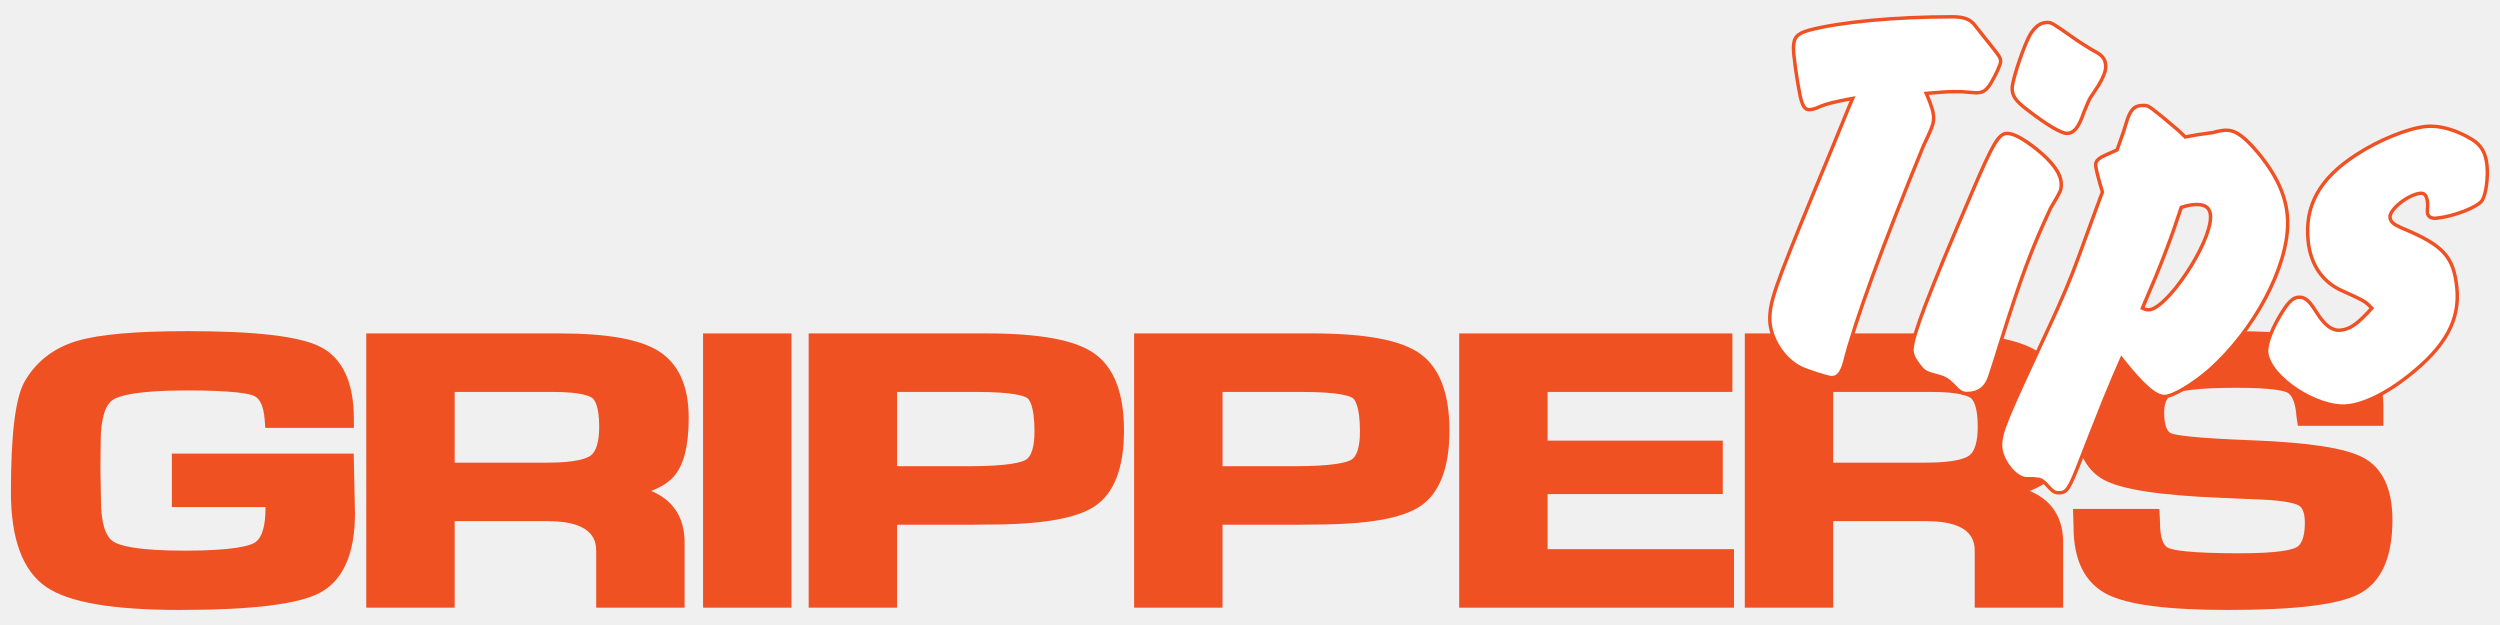
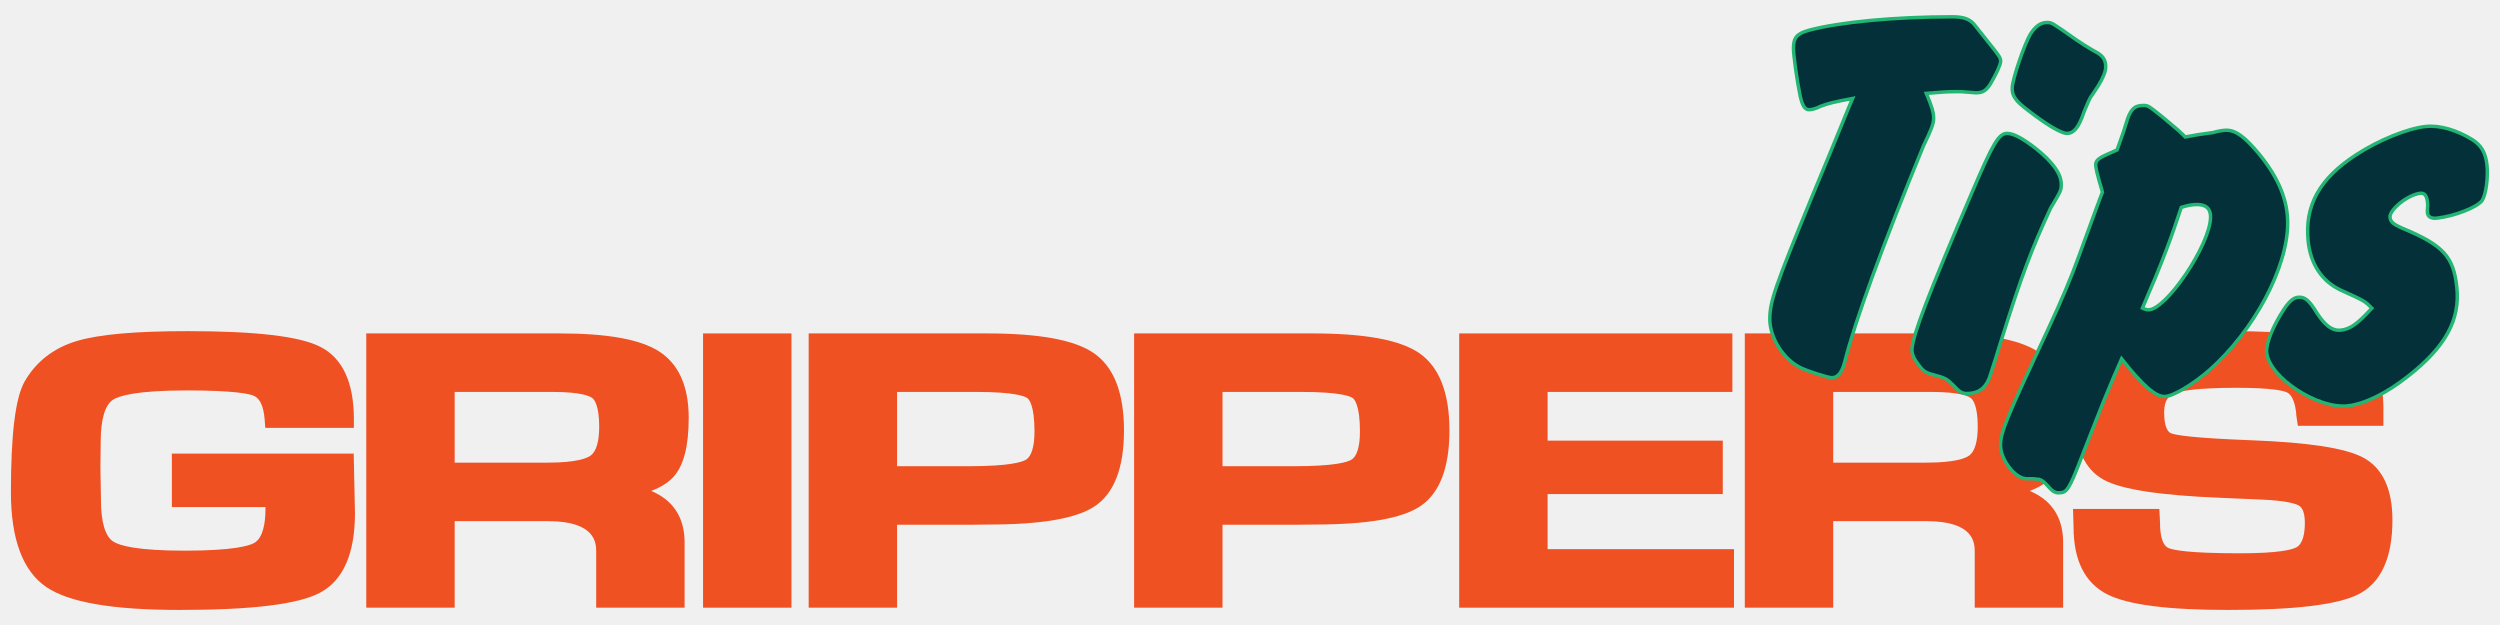
<svg xmlns="http://www.w3.org/2000/svg" version="1.1" id="Layer_1" x="0px" y="0px" viewBox="0 0 720 180" enable-background="new 0 0 720 180" xml:space="preserve">
  <g>
    <path fill="#EF5123" d="M49.497,130.639v15.39H76.47l-0.013,0.512c0,3.651-0.563,8.32-3.246,9.827   c-1.478,0.83-6.043,2.223-20.01,2.223c-13.597,0-18.687-1.421-20.562-2.613c-2.33-1.481-3.561-5.587-3.561-11.917l-0.158-9.412   l0.079-7.448c0-6.43,1.245-10.621,3.602-12.119c1.55-0.986,6.358-2.64,21.152-2.64c13.741,0,18.037,0.973,19.374,1.552   c1.767,0.767,2.811,3.087,3.1,6.898l0.178,2.33h25.512v-2.522c0-10.593-3.278-17.612-9.746-20.862   c-5.985-3.006-18.474-4.467-38.183-4.467c-14.991,0-25.385,0.92-31.776,2.812c-6.71,1.987-11.792,5.914-15.115,11.682   c-2.661,4.69-3.954,15.126-3.954,31.906c0,13.502,3.42,22.678,10.167,27.274c6.531,4.45,19.09,6.614,38.392,6.614   c20.894,0,34.107-1.61,40.394-4.923c6.725-3.544,10.136-11.248,10.135-22.952l-0.367-17.148H49.497z" />
    <path fill="#EF5123" d="M193.947,137.35c2.961-3.256,4.4-8.826,4.4-17.028c0-9.119-2.916-15.578-8.668-19.199   c-5.454-3.432-14.815-5.1-28.619-5.1h-55.575v78.988h25.46v-24.919h26.883c13.875,0,13.875,6.472,13.875,8.908v16.011h25.46   v-18.827c0-5.381-1.912-11.605-9.628-14.794C190.35,140.311,192.473,138.969,193.947,137.35z M130.946,112.876h28.223   c8.254,0,10.735,1.238,11.417,1.77c0.597,0.465,1.985,2.197,1.985,8.222c0,4.243-0.837,7.114-2.42,8.303   c-1.03,0.772-4.01,2.068-12.401,2.068h-26.804V112.876z" />
    <rect x="202.481" y="96.023" fill="#EF5123" width="25.46" height="78.988" />
    <path fill="#EF5123" d="M315.007,101.694c-5.554-3.816-15.652-5.671-30.871-5.671h-51.24v78.988h25.46v-23.89h21.55l4.702-0.054   c15.369,0,25.422-1.735,30.732-5.304c5.552-3.733,8.368-11.071,8.368-21.811C323.708,113.15,320.78,105.662,315.007,101.694z    M297.931,124.222c0,4.405-0.864,7.241-2.497,8.198c-1.178,0.69-4.867,1.848-16.344,1.848h-20.734v-21.392h22.784   c11.074,0,13.986,1.239,14.723,1.771C296.348,114.997,297.931,116.724,297.931,124.222z" />
    <path fill="#EF5123" d="M408.739,101.694c-5.554-3.816-15.652-5.671-30.872-5.671h-51.24v78.988h25.46v-23.89h21.55l4.702-0.054   c15.369,0,25.422-1.735,30.732-5.304c5.552-3.733,8.368-11.071,8.368-21.811C417.44,113.15,414.512,105.662,408.739,101.694z    M391.663,124.222c0,4.405-0.864,7.241-2.497,8.198c-1.178,0.69-4.867,1.848-16.344,1.848h-20.734v-21.392h22.784   c11.074,0,13.986,1.239,14.723,1.771C390.08,114.997,391.663,116.724,391.663,124.222z" />
    <polygon fill="#EF5123" points="445.709,142.291 496.161,142.291 496.161,126.901 445.709,126.901 445.709,112.876 498.92,112.876   498.92,96.023 420.248,96.023 420.248,175.011 499.393,175.011 499.393,158.158 445.709,158.158  " />
    <path fill="#EF5123" d="M590.964,137.35c2.961-3.256,4.401-8.826,4.401-17.028c0-9.119-2.916-15.578-8.668-19.199   c-5.454-3.432-14.815-5.1-28.619-5.1h-55.575v78.988h25.46v-24.919h26.883c13.875,0,13.875,6.472,13.875,8.908v16.011h25.46   v-18.827c0-5.381-1.912-11.605-9.628-14.794C587.368,140.311,589.491,138.969,590.964,137.35z M527.964,112.876h28.223   c8.254,0,10.735,1.238,11.417,1.77c0.597,0.465,1.985,2.197,1.985,8.222c0,4.243-0.837,7.114-2.42,8.303   c-1.03,0.772-4.01,2.068-12.401,2.068h-26.804V112.876z" />
    <path fill="#EF5123" d="M680.635,131.806c-5.094-2.737-15.625-4.376-32.199-5.011c-17.328-0.646-21.938-1.529-23.145-1.998   c-1.755-0.682-2.018-4.08-2.018-6.046c0-3.739,1.548-4.859,2.896-5.416c1.821-0.753,6.422-1.651,17.995-1.651   c10.196,0,13.47,0.844,14.513,1.347c1.672,0.808,2.336,3.533,2.597,5.725c0.013,0.446,0.074,1.016,0.185,1.736l0.332,2.135h24.626   v-5.339c0-8.684-3.326-14.646-9.886-17.722c-6.02-2.821-17.071-4.193-33.785-4.193c-17.643,0-29.193,1.497-35.307,4.576   c-6.596,3.321-9.941,9.884-9.941,19.506c0,9.408,2.831,15.713,8.415,18.74c5.12,2.777,16.155,4.47,33.728,5.178l11.282,0.488   c7.728,0.308,10.336,1.242,11.2,1.77c1.109,0.68,1.672,2.353,1.672,4.973c0,2.619-0.424,5.966-2.443,7.035   c-1.206,0.639-4.929,1.711-16.319,1.711c-14.837,0-19.215-0.953-20.506-1.521c-2.012-0.884-2.434-4.388-2.434-7.171l-0.202-4.093   h-24.861l0.154,5.23c0,9.582,3.263,16.098,9.696,19.367c5.959,3.027,17.356,4.499,34.842,4.499c19.405,0,31.725-1.502,37.664-4.592   c6.392-3.327,9.634-10.486,9.634-21.278C689.018,140.848,686.197,134.797,680.635,131.806z" />
-     <path fill="#FFFFFF" stroke="#EF5123" stroke-miterlimit="10" d="M562.563,26.404c-2.108,0-3.567,0.163-7.782,0.487   c1.621,3.891,2.107,5.513,2.107,7.134s-0.648,3.243-2.918,7.945c-11.512,28.051-19.782,50.589-22.7,62.263   c-0.811,3.08-1.947,4.54-3.73,4.54c-1.135,0-7.134-1.947-9.08-2.919c-4.865-2.432-8.756-8.594-8.756-13.944   c0-5.027,1.459-9.242,12.323-35.672C529,39.538,532.729,30.133,533.54,28.349c-5.189,0.973-7.134,1.459-9.242,2.27   c-1.297,0.649-2.432,0.973-3.243,0.973c-1.297,0-1.946-1.135-2.594-3.891c-0.973-4.703-1.946-11.837-1.946-13.783   c0-3.08,0.972-4.215,4.378-5.189c9.08-2.432,25.132-3.891,41.346-3.891c3.405,0,5.189,0.648,6.648,2.595   c2.595,3.242,4.216,5.35,5.027,6.323c1.783,2.27,2.27,2.918,2.27,3.891c0,0.972-1.297,3.73-2.919,6.486   c-1.296,1.946-2.107,2.594-4.215,2.594c-0.163,0-1.946-0.162-4.215-0.324H562.563z" />
-     <path fill="#FFFFFF" stroke="#EF5123" stroke-miterlimit="10" d="M586.338,42.798c4.865,3.891,7.297,7.296,7.297,10.215   c0,1.783,0,1.783-3.08,6.972c-5.351,11.513-8.27,19.134-14.269,38.267c-0.486,1.459-0.972,3.08-1.459,4.702   c-0.648,2.108-1.297,4.054-1.459,4.539c-1.136,4.054-3.243,5.838-6.973,5.838c-1.297,0-2.108-0.487-3.891-2.432   c-1.784-1.784-2.432-2.108-5.513-2.919c-2.595-0.648-3.243-1.135-5.027-3.729c-0.972-1.297-1.459-2.757-1.297-3.892   c0.325-4.054,4.54-15.241,17.187-44.752c6.162-14.43,7.783-17.188,10.216-17.188C579.852,38.419,582.608,39.879,586.338,42.798z    M598.012,11.504c1.946,1.297,3.243,2.108,3.567,2.27c0.811,0.487,1.297,0.811,1.946,1.135c2.108,1.136,2.919,2.271,2.919,4.378   c0,1.297-0.811,3.243-2.108,5.351c-1.297,1.946-2.108,3.243-2.27,3.405c-0.487,0.811-1.135,2.432-1.946,4.379   c-1.46,4.378-2.919,5.998-4.865,5.998c-1.622,0-5.999-2.594-11.188-6.648c-3.73-2.756-4.702-4.378-4.54-6.648   c0.163-2.595,3.406-12.161,5.189-15.242c1.46-2.27,2.919-3.405,4.865-3.405C590.878,6.478,590.878,6.478,598.012,11.504z" />
-     <path fill="#FFFFFF" stroke="#EF5123" stroke-miterlimit="10" d="M609.721,43.177c1.947-5.352,2.108-6,2.595-7.621   c1.135-3.891,2.27-5.189,4.865-5.189c1.459,0,1.459,0,5.513,3.243c4.865,4.054,4.865,4.054,6.648,5.837   c1.621-0.324,2.919-0.486,3.567-0.649c2.108-0.324,4.378-0.648,4.54-0.648c1.621-0.487,3.08-0.649,3.73-0.649   c2.756,0,5.35,1.946,9.404,6.811c5.675,6.973,8.269,13.296,8.269,19.944c0,12.809-9.728,30.97-22.537,42.32   c-4.865,4.216-10.54,7.621-12.972,7.621c-2.594,0-6.323-3.243-12.323-10.864c-2.27,5.189-2.27,5.189-5.026,11.837l-3.73,9.404   l-2.594,6.648c-3.892,10.053-4.378,10.702-6.81,10.702c-1.135,0-1.784-0.487-3.081-1.947c-0.972-1.135-1.783-1.783-2.594-1.946   c-0.163,0-0.648,0-1.622-0.162h-1.946c-3.243,0-7.458-5.513-7.458-9.566c0-3.892,1.459-7.297,13.944-34.05   c3.405-7.297,6.323-14.107,8.593-20.43l5.513-15.079c0-0.163,0.811-2.108,1.297-3.405c-1.622-5.514-1.946-6.973-1.946-7.946   c0-1.135,0.972-1.946,3.243-2.918L609.721,43.177z M617.018,88.739c0.649,0.324,1.297,0.487,1.622,0.487   c5.027,0.324,17.998-18.809,17.998-26.754c0-2.432-1.297-3.567-3.891-3.567c-1.297,0-2.432,0.162-4.54,0.811   C625.287,68.633,622.693,75.606,617.018,88.739z" />
-     <path fill="#FFFFFF" stroke="#EF5123" stroke-miterlimit="10" d="M674.058,83.519c-5.322-2.537-8.606-7.409-9.302-14.02   c-1.086-10.32,3.31-18.12,13.842-24.935c6.561-4.278,14.852-7.596,20.012-8.14c4.031-0.424,8.911,1.018,13.443,3.803   c2.623,1.68,3.828,3.837,4.202,7.384c0.356,3.386-0.263,8.342-1.383,10.091c-1.264,1.927-7.995,4.592-13.155,5.135   c-1.451,0.153-2.487-0.391-2.606-1.52c-0.017-0.161-0.068-0.645,0.009-1.468c0.11-0.501,0.059-0.985-0.009-1.63   c-0.187-1.774-0.772-2.69-2.062-2.555c-3.547,0.373-8.962,4.693-8.724,6.951c0.136,1.29,1.026,2.011,3.42,3.063   c11.932,4.94,14.886,8.216,15.82,17.085c0.984,9.352-3.251,17.135-14.097,25.613c-6.171,4.889-12.527,8.004-17.365,8.513   c-8.708,0.917-22.55-8.224-23.297-15.319c-0.272-2.58,1.8-7.689,5.033-12.595c1.698-2.461,2.759-3.225,4.048-3.361   c1.936-0.204,3.2,0.968,5.364,4.49c2.342,3.666,4.464,5.237,6.883,4.982c2.741-0.289,4.864-1.817,8.954-6.323   C681.076,86.694,681.076,86.694,674.058,83.519z" />
+     <path fill="#04303A" stroke="#22B573" stroke-miterlimit="10" d="M562.563,26.404c-2.108,0-3.567,0.163-7.782,0.487   c1.621,3.891,2.107,5.513,2.107,7.134s-0.648,3.243-2.918,7.945c-11.512,28.051-19.782,50.589-22.7,62.263   c-0.811,3.08-1.947,4.54-3.73,4.54c-1.135,0-7.134-1.947-9.08-2.919c-4.865-2.432-8.756-8.594-8.756-13.944   c0-5.027,1.459-9.242,12.323-35.672C529,39.538,532.729,30.133,533.54,28.349c-5.189,0.973-7.134,1.459-9.242,2.27   c-1.297,0.649-2.432,0.973-3.243,0.973c-1.297,0-1.946-1.135-2.594-3.891c-0.973-4.703-1.946-11.837-1.946-13.783   c0-3.08,0.972-4.215,4.378-5.189c9.08-2.432,25.132-3.891,41.346-3.891c3.405,0,5.189,0.648,6.648,2.595   c2.595,3.242,4.216,5.35,5.027,6.323c1.783,2.27,2.27,2.918,2.27,3.891c0,0.972-1.297,3.73-2.919,6.486   c-1.296,1.946-2.107,2.594-4.215,2.594c-0.163,0-1.946-0.162-4.215-0.324H562.563z" />
+     <path fill="#04303A" stroke="#22B573" stroke-miterlimit="10" d="M586.338,42.798c4.865,3.891,7.297,7.296,7.297,10.215   c0,1.783,0,1.783-3.08,6.972c-5.351,11.513-8.27,19.134-14.269,38.267c-0.486,1.459-0.972,3.08-1.459,4.702   c-0.648,2.108-1.297,4.054-1.459,4.539c-1.136,4.054-3.243,5.838-6.973,5.838c-1.297,0-2.108-0.487-3.891-2.432   c-1.784-1.784-2.432-2.108-5.513-2.919c-2.595-0.648-3.243-1.135-5.027-3.729c-0.972-1.297-1.459-2.757-1.297-3.892   c0.325-4.054,4.54-15.241,17.187-44.752c6.162-14.43,7.783-17.188,10.216-17.188C579.852,38.419,582.608,39.879,586.338,42.798z    M598.012,11.504c1.946,1.297,3.243,2.108,3.567,2.27c0.811,0.487,1.297,0.811,1.946,1.135c2.108,1.136,2.919,2.271,2.919,4.378   c0,1.297-0.811,3.243-2.108,5.351c-1.297,1.946-2.108,3.243-2.27,3.405c-0.487,0.811-1.135,2.432-1.946,4.379   c-1.46,4.378-2.919,5.998-4.865,5.998c-1.622,0-5.999-2.594-11.188-6.648c-3.73-2.756-4.702-4.378-4.54-6.648   c0.163-2.595,3.406-12.161,5.189-15.242c1.46-2.27,2.919-3.405,4.865-3.405C590.878,6.478,590.878,6.478,598.012,11.504z" />
+     <path fill="#04303A" stroke="#22B573" stroke-miterlimit="10" d="M609.721,43.177c1.947-5.352,2.108-6,2.595-7.621   c1.135-3.891,2.27-5.189,4.865-5.189c1.459,0,1.459,0,5.513,3.243c4.865,4.054,4.865,4.054,6.648,5.837   c1.621-0.324,2.919-0.486,3.567-0.649c2.108-0.324,4.378-0.648,4.54-0.648c1.621-0.487,3.08-0.649,3.73-0.649   c2.756,0,5.35,1.946,9.404,6.811c5.675,6.973,8.269,13.296,8.269,19.944c0,12.809-9.728,30.97-22.537,42.32   c-4.865,4.216-10.54,7.621-12.972,7.621c-2.594,0-6.323-3.243-12.323-10.864c-2.27,5.189-2.27,5.189-5.026,11.837l-3.73,9.404   l-2.594,6.648c-3.892,10.053-4.378,10.702-6.81,10.702c-1.135,0-1.784-0.487-3.081-1.947c-0.972-1.135-1.783-1.783-2.594-1.946   c-0.163,0-0.648,0-1.622-0.162h-1.946c-3.243,0-7.458-5.513-7.458-9.566c0-3.892,1.459-7.297,13.944-34.05   c3.405-7.297,6.323-14.107,8.593-20.43l5.513-15.079c0-0.163,0.811-2.108,1.297-3.405c-1.622-5.514-1.946-6.973-1.946-7.946   c0-1.135,0.972-1.946,3.243-2.918L609.721,43.177z M617.018,88.739c0.649,0.324,1.297,0.487,1.622,0.487   c5.027,0.324,17.998-18.809,17.998-26.754c0-2.432-1.297-3.567-3.891-3.567c-1.297,0-2.432,0.162-4.54,0.811   C625.287,68.633,622.693,75.606,617.018,88.739z" />
+     <path fill="#04303A" stroke="#22B573" stroke-miterlimit="10" d="M674.058,83.519c-5.322-2.537-8.606-7.409-9.302-14.02   c-1.086-10.32,3.31-18.12,13.842-24.935c6.561-4.278,14.852-7.596,20.012-8.14c4.031-0.424,8.911,1.018,13.443,3.803   c2.623,1.68,3.828,3.837,4.202,7.384c0.356,3.386-0.263,8.342-1.383,10.091c-1.264,1.927-7.995,4.592-13.155,5.135   c-1.451,0.153-2.487-0.391-2.606-1.52c-0.017-0.161-0.068-0.645,0.009-1.468c0.11-0.501,0.059-0.985-0.009-1.63   c-0.187-1.774-0.772-2.69-2.062-2.555c-3.547,0.373-8.962,4.693-8.724,6.951c0.136,1.29,1.026,2.011,3.42,3.063   c11.932,4.94,14.886,8.216,15.82,17.085c0.984,9.352-3.251,17.135-14.097,25.613c-6.171,4.889-12.527,8.004-17.365,8.513   c-8.708,0.917-22.55-8.224-23.297-15.319c-0.272-2.58,1.8-7.689,5.033-12.595c1.698-2.461,2.759-3.225,4.048-3.361   c1.936-0.204,3.2,0.968,5.364,4.49c2.342,3.666,4.464,5.237,6.883,4.982c2.741-0.289,4.864-1.817,8.954-6.323   C681.076,86.694,681.076,86.694,674.058,83.519z" />
  </g>
</svg>
